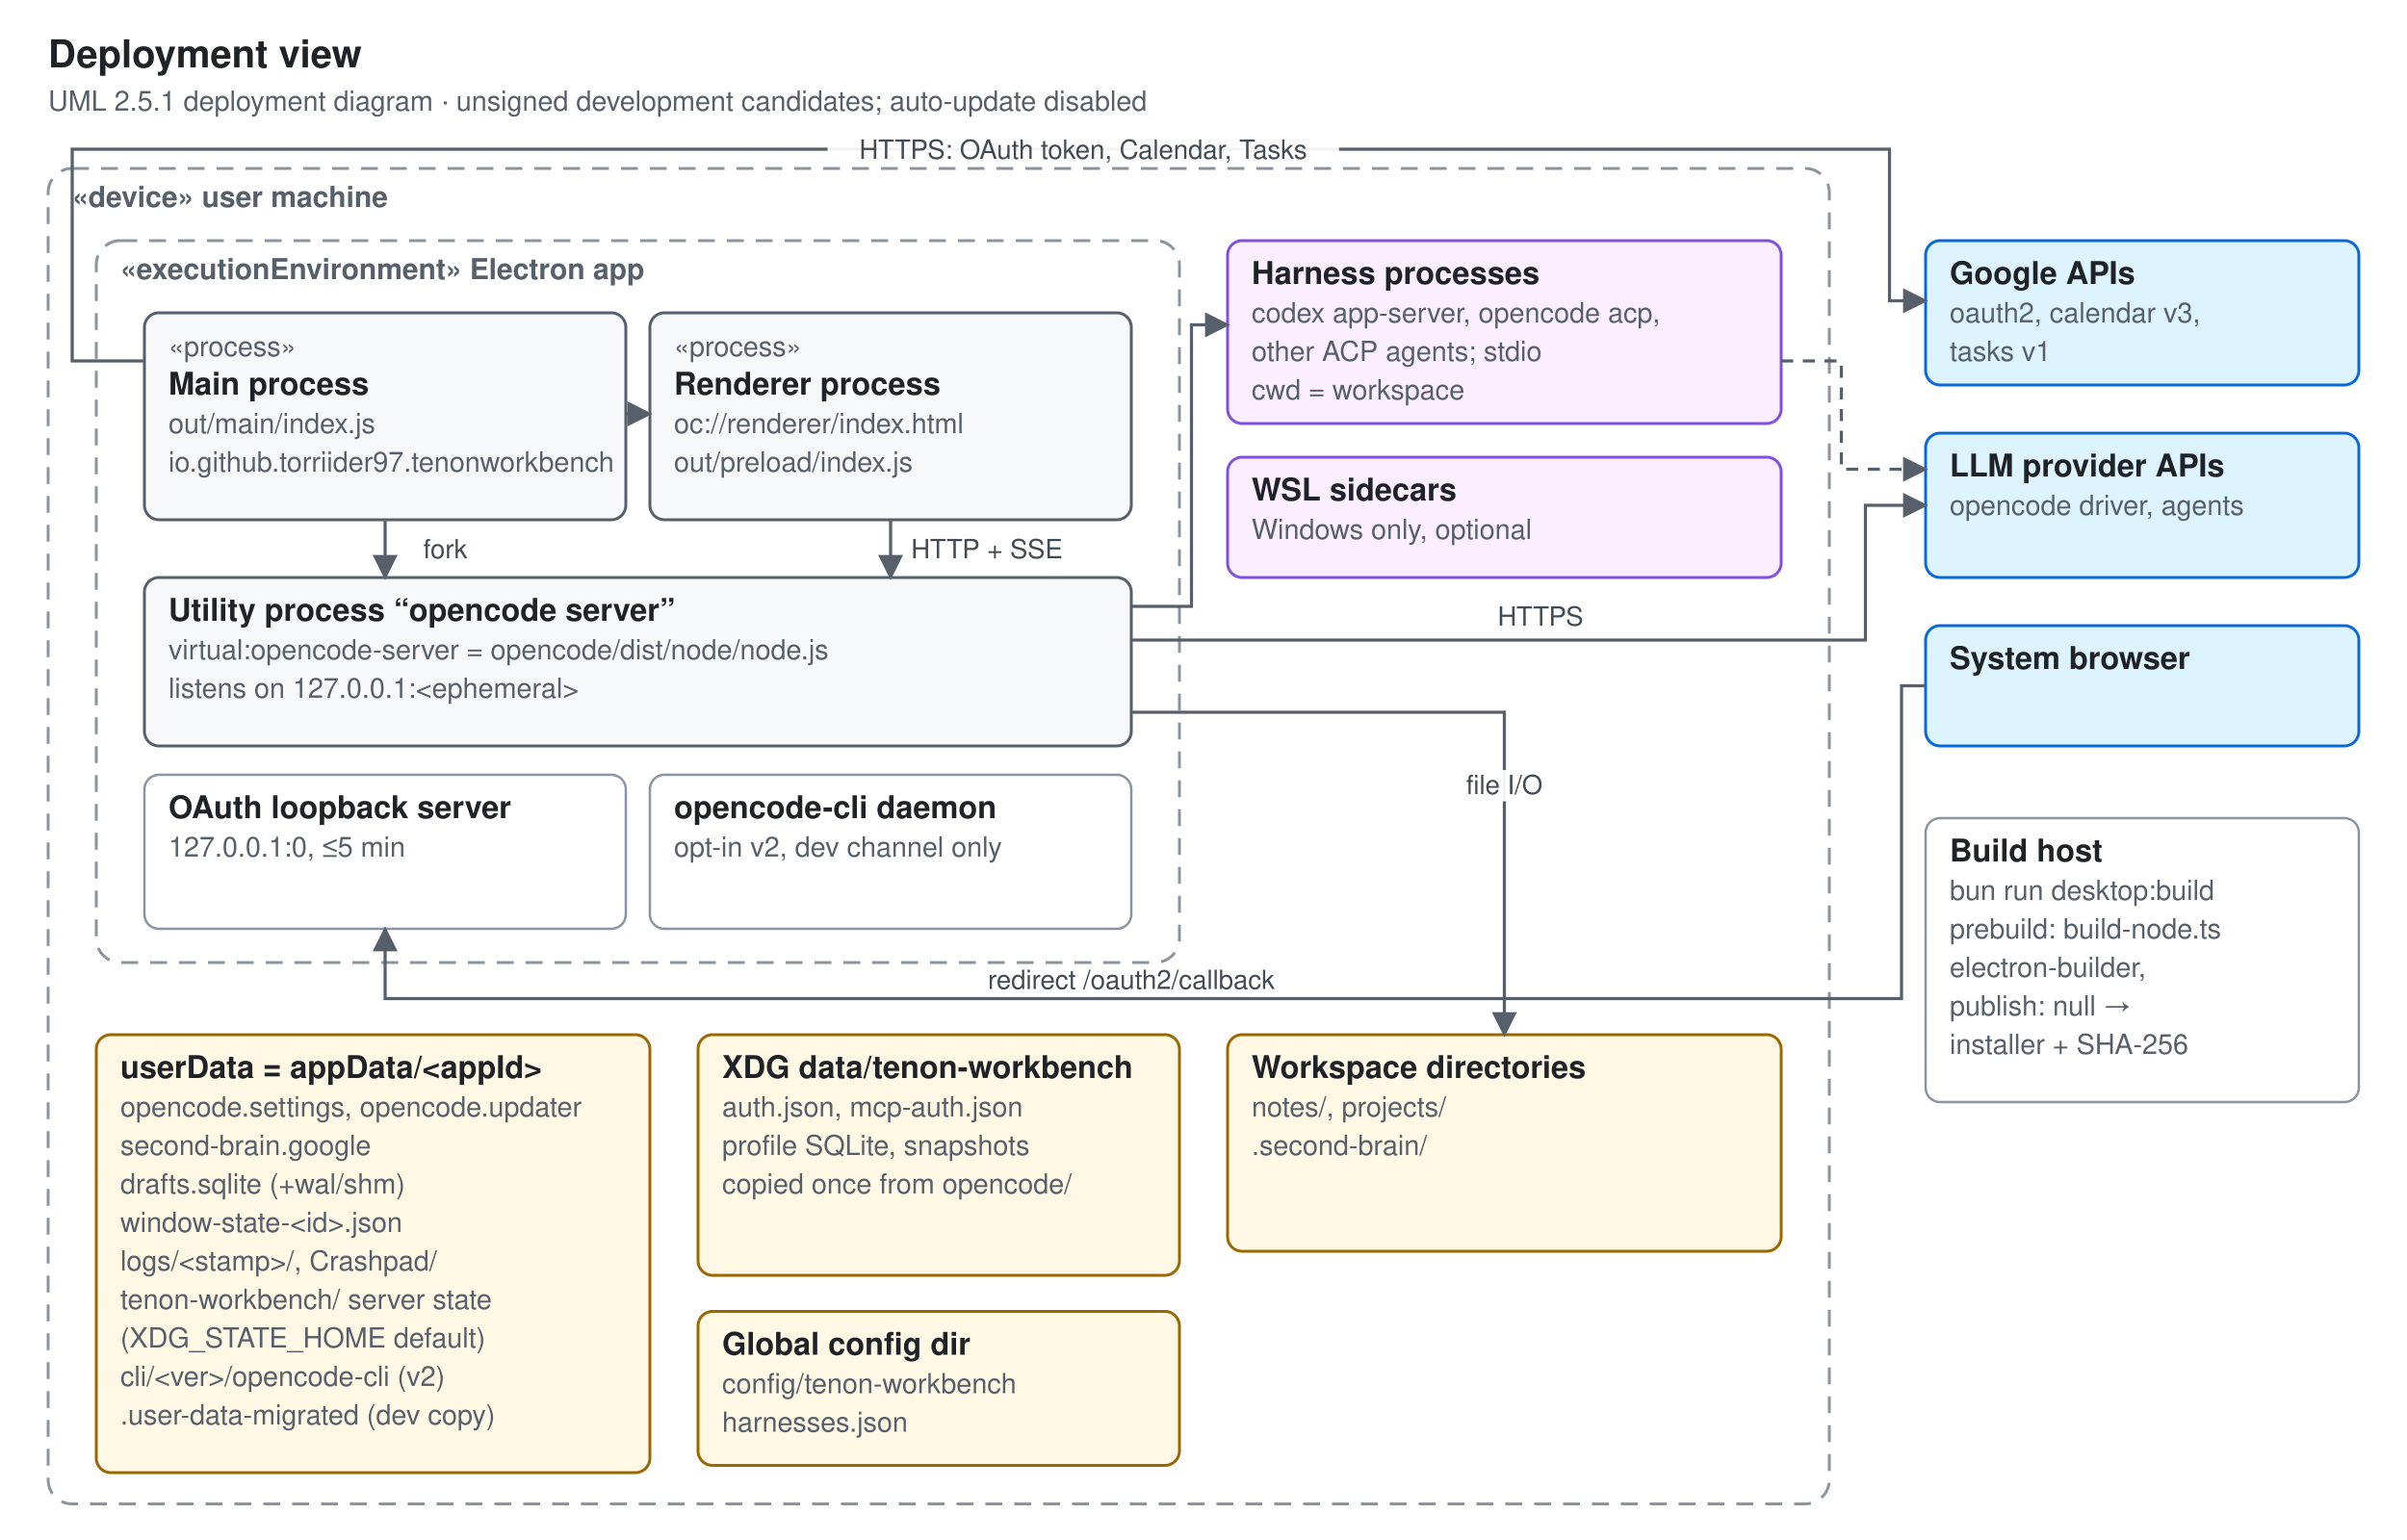
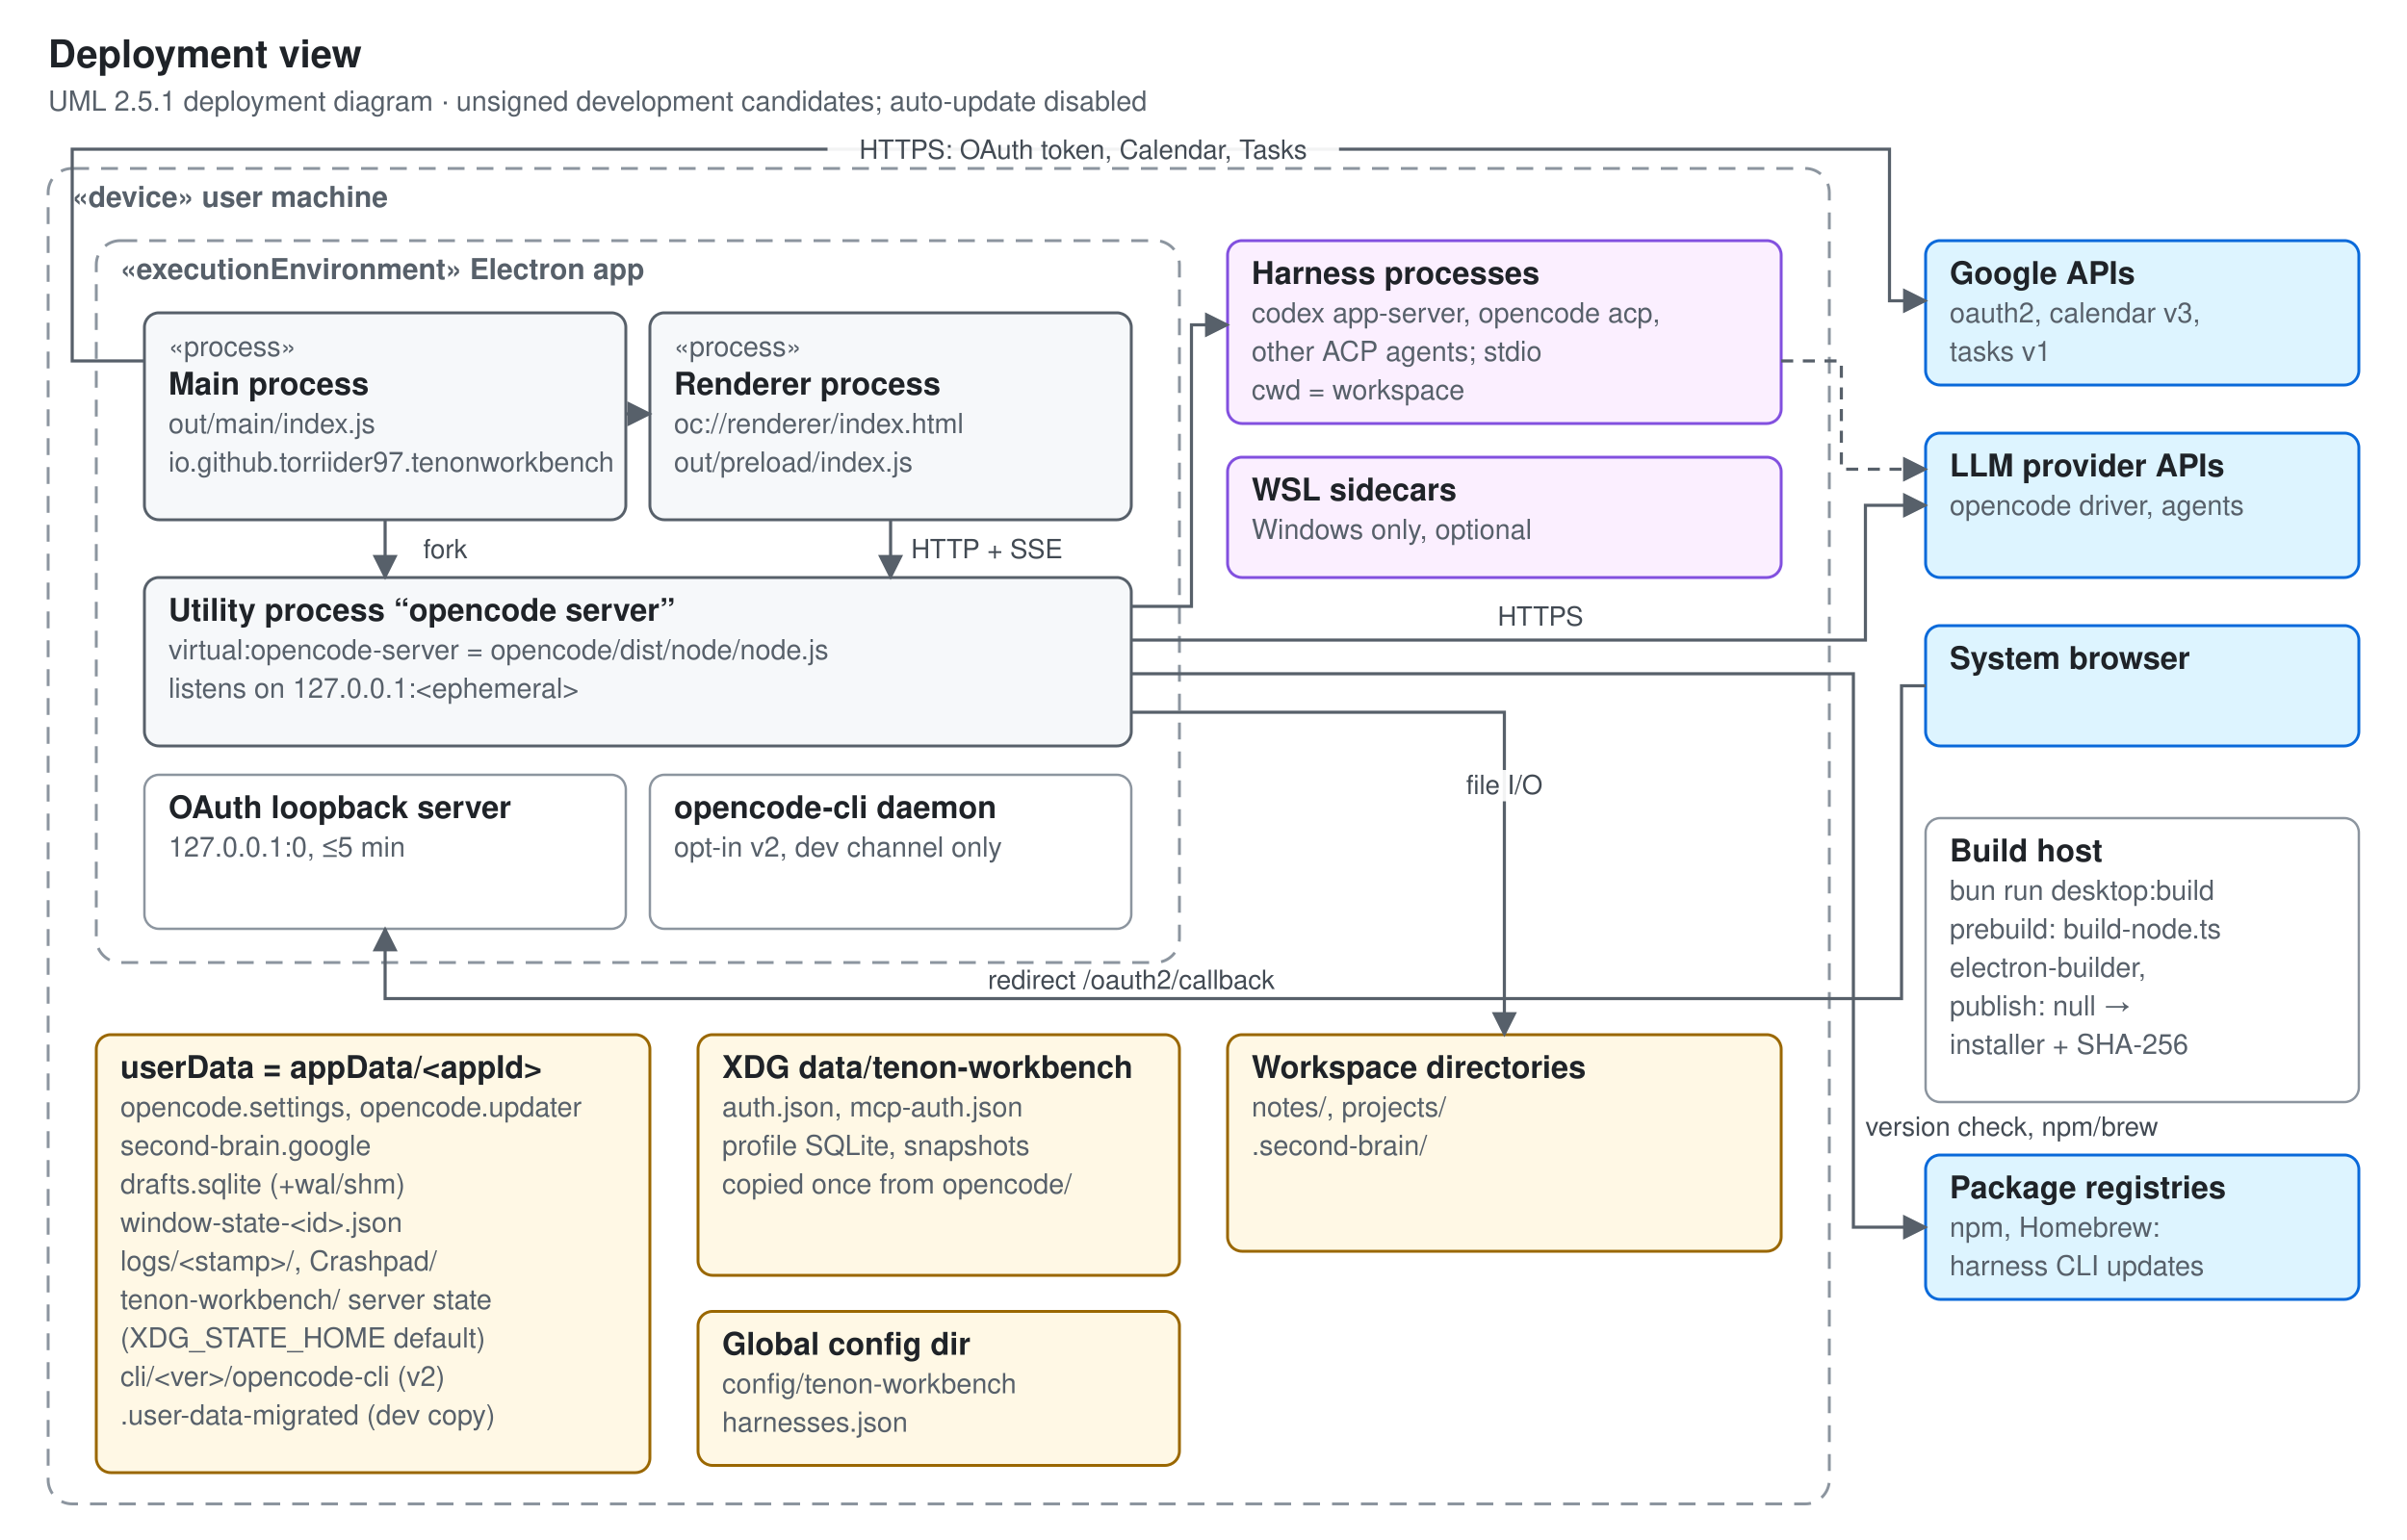
<svg xmlns="http://www.w3.org/2000/svg" viewBox="0 0 1000 640" width="1000" height="640" role="img" aria-labelledby="title desc">
  <style>
  .bg{fill:#ffffff}
  text{font-family:ui-sans-serif,system-ui,-apple-system,"Segoe UI",Helvetica,Arial,sans-serif;font-size:13px;fill:#1f2328}
  .t{font-weight:600}
  .s{font-size:11.5px;fill:#57606a}
  .h{font-size:16px;font-weight:600}
  .lbl{font-size:11px;fill:#424a53}
  .lblbg{fill:#ffffff;opacity:.92}
  .box{fill:#f6f8fa;stroke:#57606a;stroke-width:1.2}
  .sub{fill:#ffffff;stroke:#8c959f;stroke-width:1}
  .store{fill:#fff8e5;stroke:#9a6700;stroke-width:1.2}
  .ext{fill:#ddf4ff;stroke:#0969da;stroke-width:1.2}
  .proc{fill:#fbefff;stroke:#8250df;stroke-width:1.2}
  .zone{fill:none;stroke:#8c959f;stroke-width:1.2;stroke-dasharray:7 5}
  .zonet{font-size:12px;font-weight:600;fill:#57606a}
  .gapz{fill:#fff1f0;stroke:#cf222e;stroke-width:1.2}
  .e{fill:none;stroke:#57606a;stroke-width:1.3}
  .d{stroke-dasharray:5 4}
  .r{stroke:#cf222e}
  .sens{stroke:#bc4c00;stroke-width:2}
  .ah{fill:#57606a}
  .ahr{fill:#cf222e}
  .ahs{fill:#bc4c00}
  .life{stroke:#8c959f;stroke-width:1;stroke-dasharray:4 4}
  .act{fill:#eaeef2;stroke:#57606a;stroke-width:1}
  .frag{fill:none;stroke:#8c959f;stroke-width:1}
  .fragt{fill:#eaeef2;stroke:#8c959f;stroke-width:1}
  .dot{fill:#1f2328}
  .ring{fill:none;stroke:#1f2328;stroke-width:1.5}
  .dia{fill:#ffffff;stroke:#57606a;stroke-width:1.2}
  .bar{fill:#1f2328}
  @media (prefers-color-scheme: dark){
    .bg{fill:#0d1117}
    text{fill:#e6edf3}
    .s{fill:#9198a1} .lbl{fill:#c9d1d9} .lblbg{fill:#0d1117}
    .box{fill:#161b22;stroke:#8b949e} .sub{fill:#0d1117;stroke:#6e7681}
    .store{fill:#2b2111;stroke:#d29922} .ext{fill:#0c2d4a;stroke:#4493f8}
    .proc{fill:#271a3d;stroke:#ab7df8}
    .zone{stroke:#6e7681} .zonet{fill:#9198a1}
    .gapz{fill:#3a1517;stroke:#f85149}
    .e{stroke:#9198a1} .r{stroke:#f85149} .sens{stroke:#f0883e}
    .ah{fill:#9198a1} .ahr{fill:#f85149} .ahs{fill:#f0883e}
    .life{stroke:#6e7681} .act{fill:#21262d;stroke:#8b949e}
    .frag{stroke:#6e7681} .fragt{fill:#21262d;stroke:#6e7681}
    .dot{fill:#e6edf3} .ring{stroke:#e6edf3} .dia{fill:#0d1117;stroke:#8b949e} .bar{fill:#e6edf3}
  }
</style>
  <defs>
    <marker id="a" viewBox="0 0 10 10" refX="9" refY="5" markerWidth="8" markerHeight="8" orient="auto-start-reverse">
      <path class="ah" d="M0,0 L10,5 L0,10 z" />
    </marker>
    <marker id="ar" viewBox="0 0 10 10" refX="9" refY="5" markerWidth="8" markerHeight="8" orient="auto-start-reverse">
      <path class="ahr" d="M0,0 L10,5 L0,10 z" />
    </marker>
    <marker id="as" viewBox="0 0 10 10" refX="9" refY="5" markerWidth="8" markerHeight="8" orient="auto-start-reverse">
      <path class="ahs" d="M0,0 L10,5 L0,10 z" />
    </marker>
    <marker id="o" viewBox="0 0 10 10" refX="9" refY="5" markerWidth="9" markerHeight="9" orient="auto-start-reverse">
      <path class="e" d="M0,0 L10,5 L0,10" />
    </marker>
    <marker id="dm" viewBox="0 0 12 12" refX="1" refY="6" markerWidth="11" markerHeight="11" orient="auto-start-reverse">
      <path class="bar" d="M1,6 L6,1 L11,6 L6,11 z" />
    </marker>
  </defs>
  <rect class="bg" x="0" y="0" width="1000" height="640" />
  <text x="20" y="28" text-anchor="start" class="h">Deployment view</text>
  <text x="20" y="46" text-anchor="start" class="s">UML 2.5.1 deployment diagram · unsigned development candidates; auto-update disabled</text>
  <rect class="zone" x="20" y="70" width="740" height="555" rx="10" />
  <text x="30" y="86" text-anchor="start" class="zonet">«device» user machine</text>
  <rect class="zone" x="40" y="100" width="450" height="300" rx="10" />
  <text x="50" y="116" text-anchor="start" class="zonet">«executionEnvironment» Electron app</text>
  <rect class="box" x="60" y="130" width="200" height="86" rx="6" />
  <text x="70" y="148" text-anchor="start" class="s">«process»</text>
  <text x="70" y="164" text-anchor="start" class="t">Main process</text>
  <text x="70" y="180" text-anchor="start" class="s">out/main/index.js</text>
  <text x="70" y="196" text-anchor="start" class="s">io.github.torriider97.tenonworkbench</text>
  <rect class="box" x="270" y="130" width="200" height="86" rx="6" />
  <text x="280" y="148" text-anchor="start" class="s">«process»</text>
  <text x="280" y="164" text-anchor="start" class="t">Renderer process</text>
  <text x="280" y="180" text-anchor="start" class="s">oc://renderer/index.html</text>
  <text x="280" y="196" text-anchor="start" class="s">out/preload/index.js</text>
  <rect class="box" x="60" y="240" width="410" height="70" rx="6" />
  <text x="70" y="258" text-anchor="start" class="t">Utility process “opencode server”</text>
  <text x="70" y="274" text-anchor="start" class="s">virtual:opencode-server = opencode/dist/node/node.js</text>
  <text x="70" y="290" text-anchor="start" class="s">listens on 127.0.0.1:&lt;ephemeral&gt;</text>
  <rect class="sub" x="60" y="322" width="200" height="64" rx="6" />
  <text x="70" y="340" text-anchor="start" class="t">OAuth loopback server</text>
  <text x="70" y="356" text-anchor="start" class="s">127.0.0.1:0, ≤5 min</text>
  <rect class="sub" x="270" y="322" width="200" height="64" rx="6" />
  <text x="280" y="340" text-anchor="start" class="t">opencode-cli daemon</text>
  <text x="280" y="356" text-anchor="start" class="s">opt-in v2, dev channel only</text>
  <rect class="proc" x="510" y="100" width="230" height="76" rx="6" />
  <text x="520" y="118" text-anchor="start" class="t">Harness processes</text>
  <text x="520" y="134" text-anchor="start" class="s">codex app-server, opencode acp,</text>
  <text x="520" y="150" text-anchor="start" class="s">other ACP agents; stdio</text>
  <text x="520" y="166" text-anchor="start" class="s">cwd = workspace</text>
  <rect class="proc" x="510" y="190" width="230" height="50" rx="6" />
  <text x="520" y="208" text-anchor="start" class="t">WSL sidecars</text>
  <text x="520" y="224" text-anchor="start" class="s">Windows only, optional</text>
  <rect class="store" x="40" y="430" width="230" height="182" rx="6" />
  <text x="50" y="448" text-anchor="start" class="t">userData = appData/&lt;appId&gt;</text>
  <text x="50" y="464" text-anchor="start" class="s">opencode.settings, opencode.updater</text>
  <text x="50" y="480" text-anchor="start" class="s">second-brain.google</text>
  <text x="50" y="496" text-anchor="start" class="s">drafts.sqlite (+wal/shm)</text>
  <text x="50" y="512" text-anchor="start" class="s">window-state-&lt;id&gt;.json</text>
  <text x="50" y="528" text-anchor="start" class="s">logs/&lt;stamp&gt;/, Crashpad/</text>
  <text x="50" y="544" text-anchor="start" class="s">tenon-workbench/ server state</text>
  <text x="50" y="560" text-anchor="start" class="s">(XDG_STATE_HOME default)</text>
  <text x="50" y="576" text-anchor="start" class="s">cli/&lt;ver&gt;/opencode-cli (v2)</text>
  <text x="50" y="592" text-anchor="start" class="s">.user-data-migrated (dev copy)</text>
  <rect class="store" x="290" y="430" width="200" height="100" rx="6" />
  <text x="300" y="448" text-anchor="start" class="t">XDG data/tenon-workbench</text>
  <text x="300" y="464" text-anchor="start" class="s">auth.json, mcp-auth.json</text>
  <text x="300" y="480" text-anchor="start" class="s">profile SQLite, snapshots</text>
  <text x="300" y="496" text-anchor="start" class="s">copied once from opencode/</text>
  <rect class="store" x="290" y="545" width="200" height="64" rx="6" />
  <text x="300" y="563" text-anchor="start" class="t">Global config dir</text>
  <text x="300" y="579" text-anchor="start" class="s">config/tenon-workbench</text>
  <text x="300" y="595" text-anchor="start" class="s">harnesses.json</text>
  <rect class="store" x="510" y="430" width="230" height="90" rx="6" />
  <text x="520" y="448" text-anchor="start" class="t">Workspace directories</text>
  <text x="520" y="464" text-anchor="start" class="s">notes/, projects/</text>
  <text x="520" y="480" text-anchor="start" class="s">.second-brain/</text>
  <rect class="ext" x="800" y="100" width="180" height="60" rx="6" />
  <text x="810" y="118" text-anchor="start" class="t">Google APIs</text>
  <text x="810" y="134" text-anchor="start" class="s">oauth2, calendar v3,</text>
  <text x="810" y="150" text-anchor="start" class="s">tasks v1</text>
  <rect class="ext" x="800" y="180" width="180" height="60" rx="6" />
  <text x="810" y="198" text-anchor="start" class="t">LLM provider APIs</text>
  <text x="810" y="214" text-anchor="start" class="s">opencode driver, agents</text>
  <rect class="ext" x="800" y="260" width="180" height="50" rx="6" />
  <text x="810" y="278" text-anchor="start" class="t">System browser</text>
+   <rect class="ext" x="800" y="480" width="180" height="60" rx="6" />
+   <text x="810" y="498" text-anchor="start" class="t">Package registries</text>
+   <text x="810" y="514" text-anchor="start" class="s">npm, Homebrew:</text>
+   <text x="810" y="530" text-anchor="start" class="s">harness CLI updates</text>
  <rect class="sub" x="800" y="340" width="180" height="118" rx="6" />
  <text x="810" y="358" text-anchor="start" class="t">Build host</text>
  <text x="810" y="374" text-anchor="start" class="s">bun run desktop:build</text>
  <text x="810" y="390" text-anchor="start" class="s">prebuild: build-node.ts</text>
  <text x="810" y="406" text-anchor="start" class="s">electron-builder,</text>
  <text x="810" y="422" text-anchor="start" class="s">publish: null →</text>
  <text x="810" y="438" text-anchor="start" class="s">installer + SHA-256</text>
  <path class="e " d="M260,172 L270,172" marker-end="url(#a)" />
  <path class="e " d="M160,216 L160,240" marker-end="url(#a)" />
  <path class="e " d="M370,216 L370,240" marker-end="url(#a)" />
  <path class="e " d="M60,150 L30,150 L30,62 L785,62 L785,125 L800,125" marker-end="url(#a)" />
  <path class="e " d="M470,252 L495,252 L495,135 L510,135" marker-end="url(#a)" />
  <path class="e " d="M470,266 L775,266 L775,210 L800,210" marker-end="url(#a)" />
  <path class="e d" d="M740,150 L765,150 L765,195 L800,195" marker-end="url(#a)" />
  <path class="e " d="M800,285 L790,285 L790,415 L160,415 L160,386" marker-end="url(#a)" />
  <path class="e " d="M470,296 L625,296 L625,430" marker-end="url(#a)" />
+   <path class="e " d="M470,280 L770,280 L770,510 L800,510" marker-end="url(#a)" />
  <rect class="lblbg" x="170.2" y="222.0" width="29.6" height="13" rx="2" />
  <text class="lbl" x="185" y="232" text-anchor="middle">fork</text>
  <rect class="lblbg" x="377.5" y="222.0" width="65.0" height="13" rx="2" />
  <text class="lbl" x="410" y="232" text-anchor="middle">HTTP + SSE</text>
  <rect class="lblbg" x="343.8" y="56.0" width="212.5" height="13" rx="2" />
  <text class="lbl" x="450" y="66" text-anchor="middle">HTTPS: OAuth token, Calendar, Tasks</text>
  <rect class="lblbg" x="622.2" y="250.0" width="35.5" height="13" rx="2" />
  <text class="lbl" x="640" y="260" text-anchor="middle">HTTPS</text>
  <rect class="lblbg" x="393.2" y="401.0" width="153.5" height="13" rx="2" />
  <text class="lbl" x="470" y="411" text-anchor="middle">redirect /oauth2/callback</text>
  <rect class="lblbg" x="598.4" y="320.0" width="53.2" height="13" rx="2" />
  <text class="lbl" x="625" y="330" text-anchor="middle">file I/O</text>
+   <rect class="lblbg" x="772.0" y="462.0" width="141.7" height="13" rx="2" />
+   <text class="lbl" x="775" y="472" text-anchor="start">version check, npm/brew</text>
</svg>
